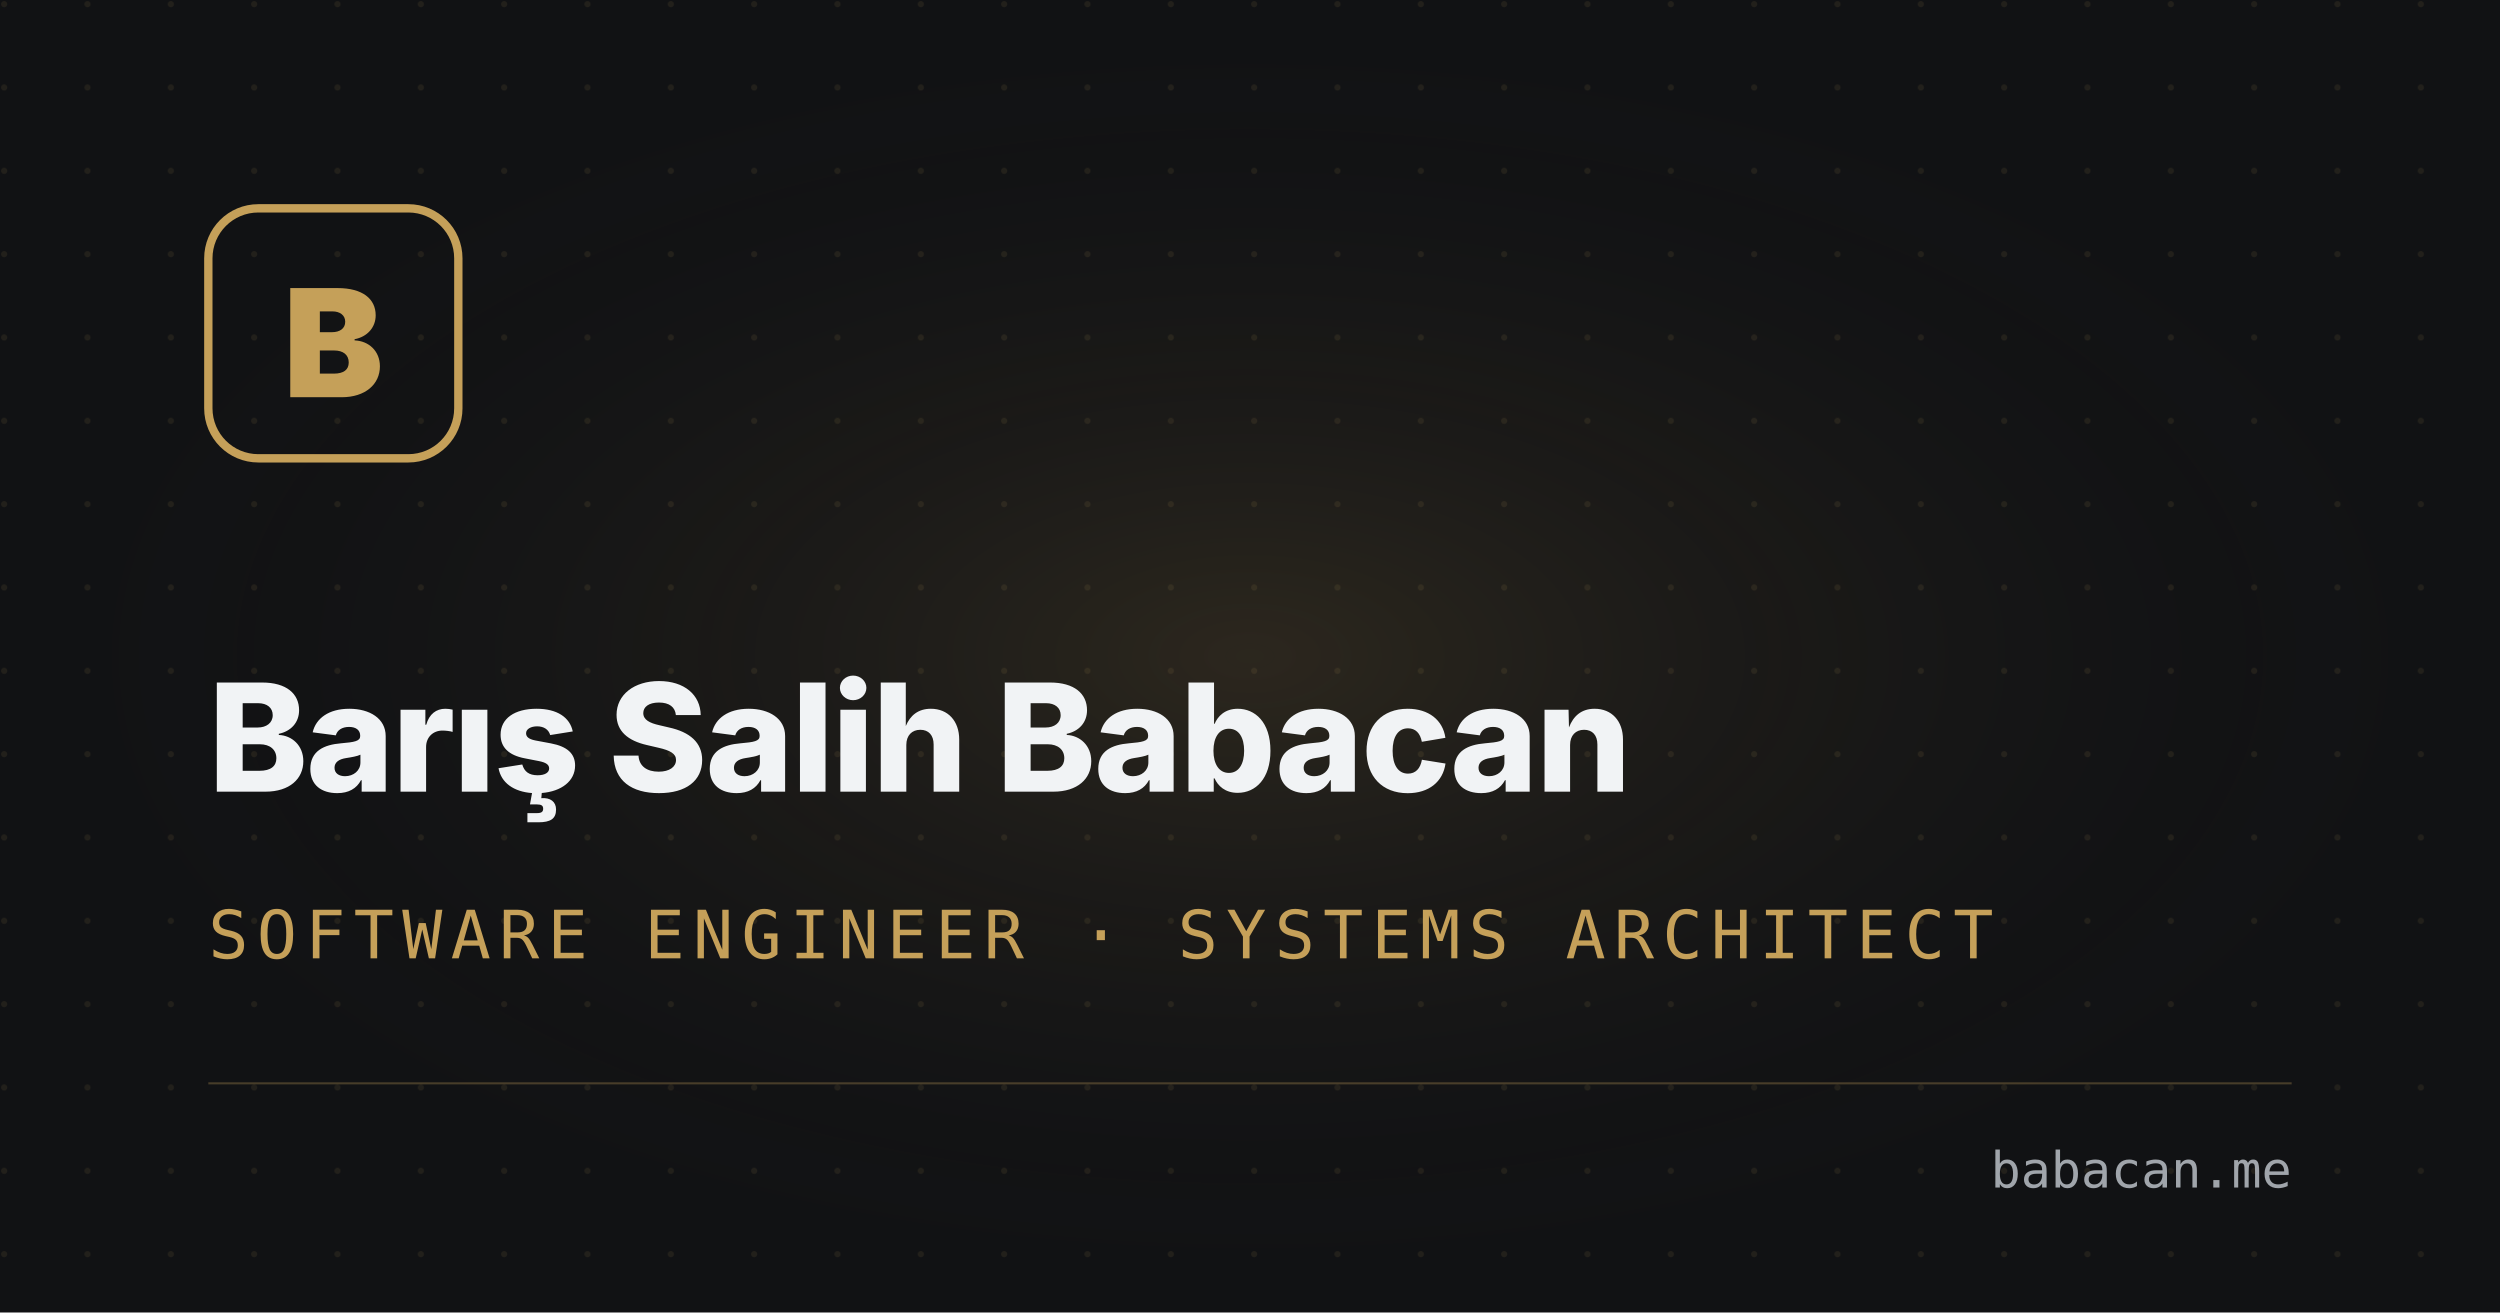
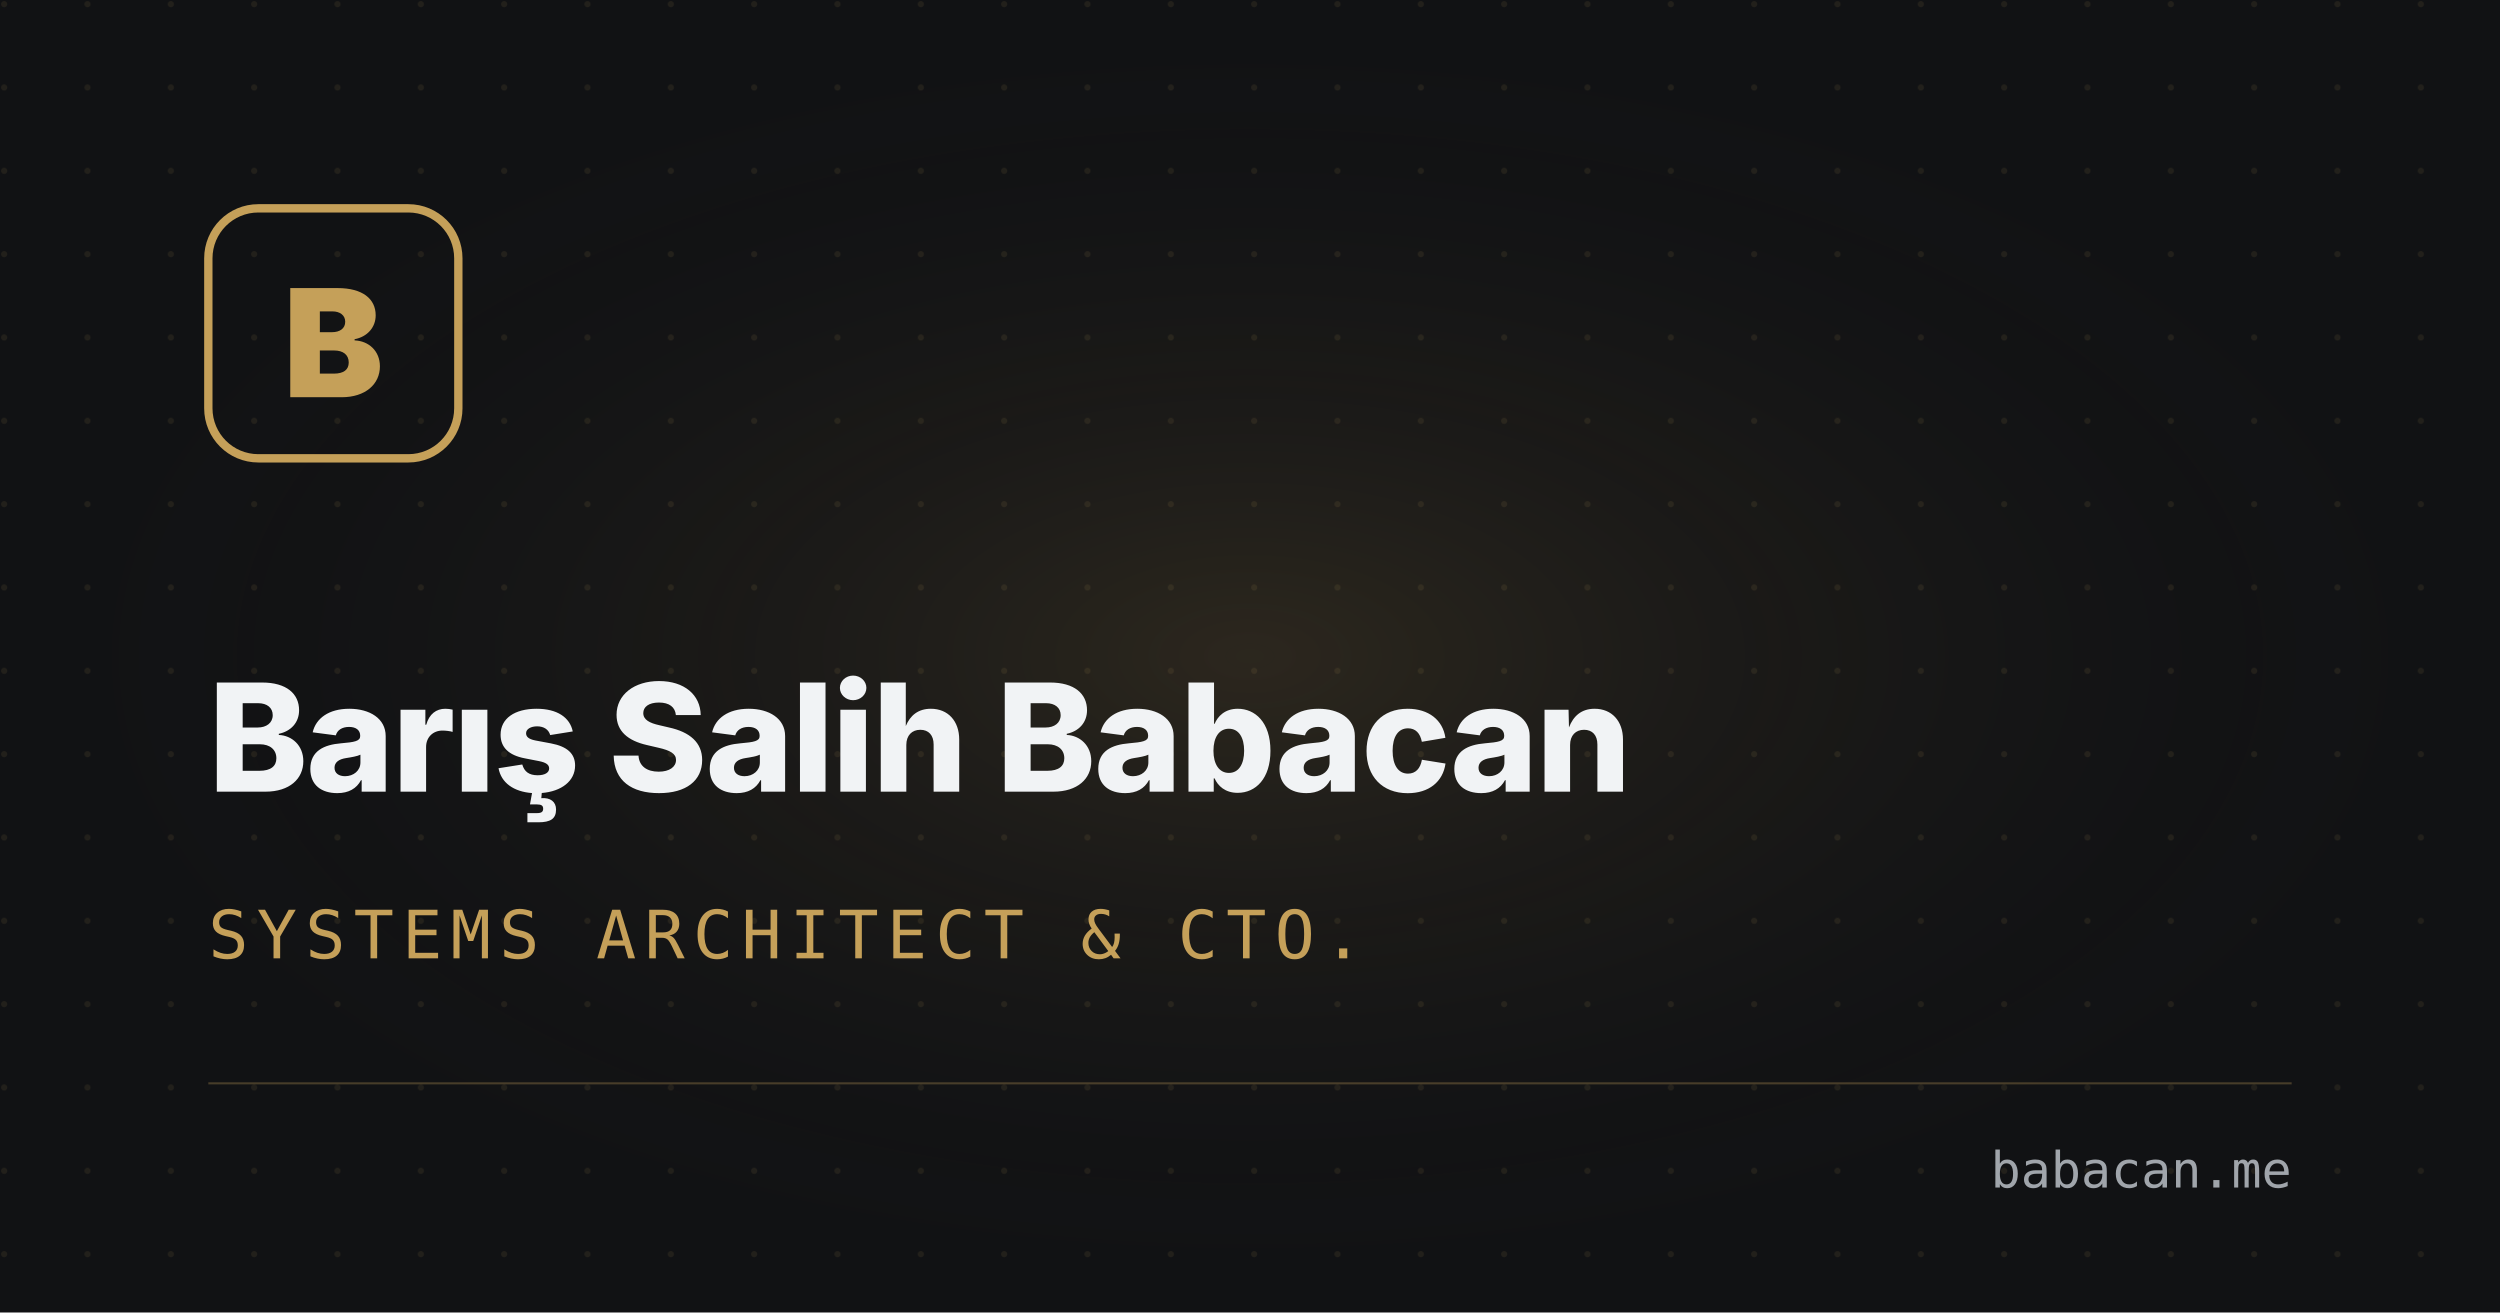
<svg xmlns="http://www.w3.org/2000/svg" width="1200" height="630" viewBox="0 0 1200 630">
  <rect width="1200" height="630" fill="#111214" />
  <defs>
    <radialGradient id="glow" cx="50%" cy="50%" r="50%">
      <stop offset="0%" stop-color="#C5A059" stop-opacity="0.15" />
      <stop offset="100%" stop-color="#111214" stop-opacity="0" />
    </radialGradient>
    <pattern id="grid" width="40" height="40" patternUnits="userSpaceOnUse">
      <circle cx="2" cy="2" r="1.5" fill="#C5A059" opacity="0.1" />
    </pattern>
  </defs>
  <rect width="1200" height="630" fill="url(#glow)" />
  <rect width="1200" height="630" fill="url(#grid)" />
  <rect x="100" y="100" width="120" height="120" rx="24" fill="none" stroke="#C5A059" stroke-width="4" />
  <text x="160" y="163" font-family="system-ui, -apple-system, sans-serif" font-weight="900" font-size="72" fill="#C5A059" text-anchor="middle" dominant-baseline="middle">B</text>
  <text x="100" y="380" font-family="system-ui, -apple-system, sans-serif" font-weight="800" font-size="72" fill="#F1F3F5" letter-spacing="-1">Barış Salih Babacan</text>
-   <text x="100" y="460" font-family="'JetBrains Mono', monospace, system-ui" font-weight="500" font-size="32" fill="#C5A059" letter-spacing="4">SOFTWARE ENGINEER · SYSTEMS ARCHITECT</text>
+   <text x="100" y="460" font-family="'JetBrains Mono', monospace, system-ui" font-weight="500" font-size="32" fill="#C5A059" letter-spacing="4">SYSTEMS ARCHITECT &amp; CTO.</text>
  <line x1="100" y1="520" x2="1100" y2="520" stroke="#C5A059" stroke-width="1" opacity="0.3" />
  <text x="1100" y="570" font-family="'JetBrains Mono', monospace, system-ui" font-weight="400" font-size="24" fill="#A0A5AB" text-anchor="end">babacan.me</text>
</svg>
